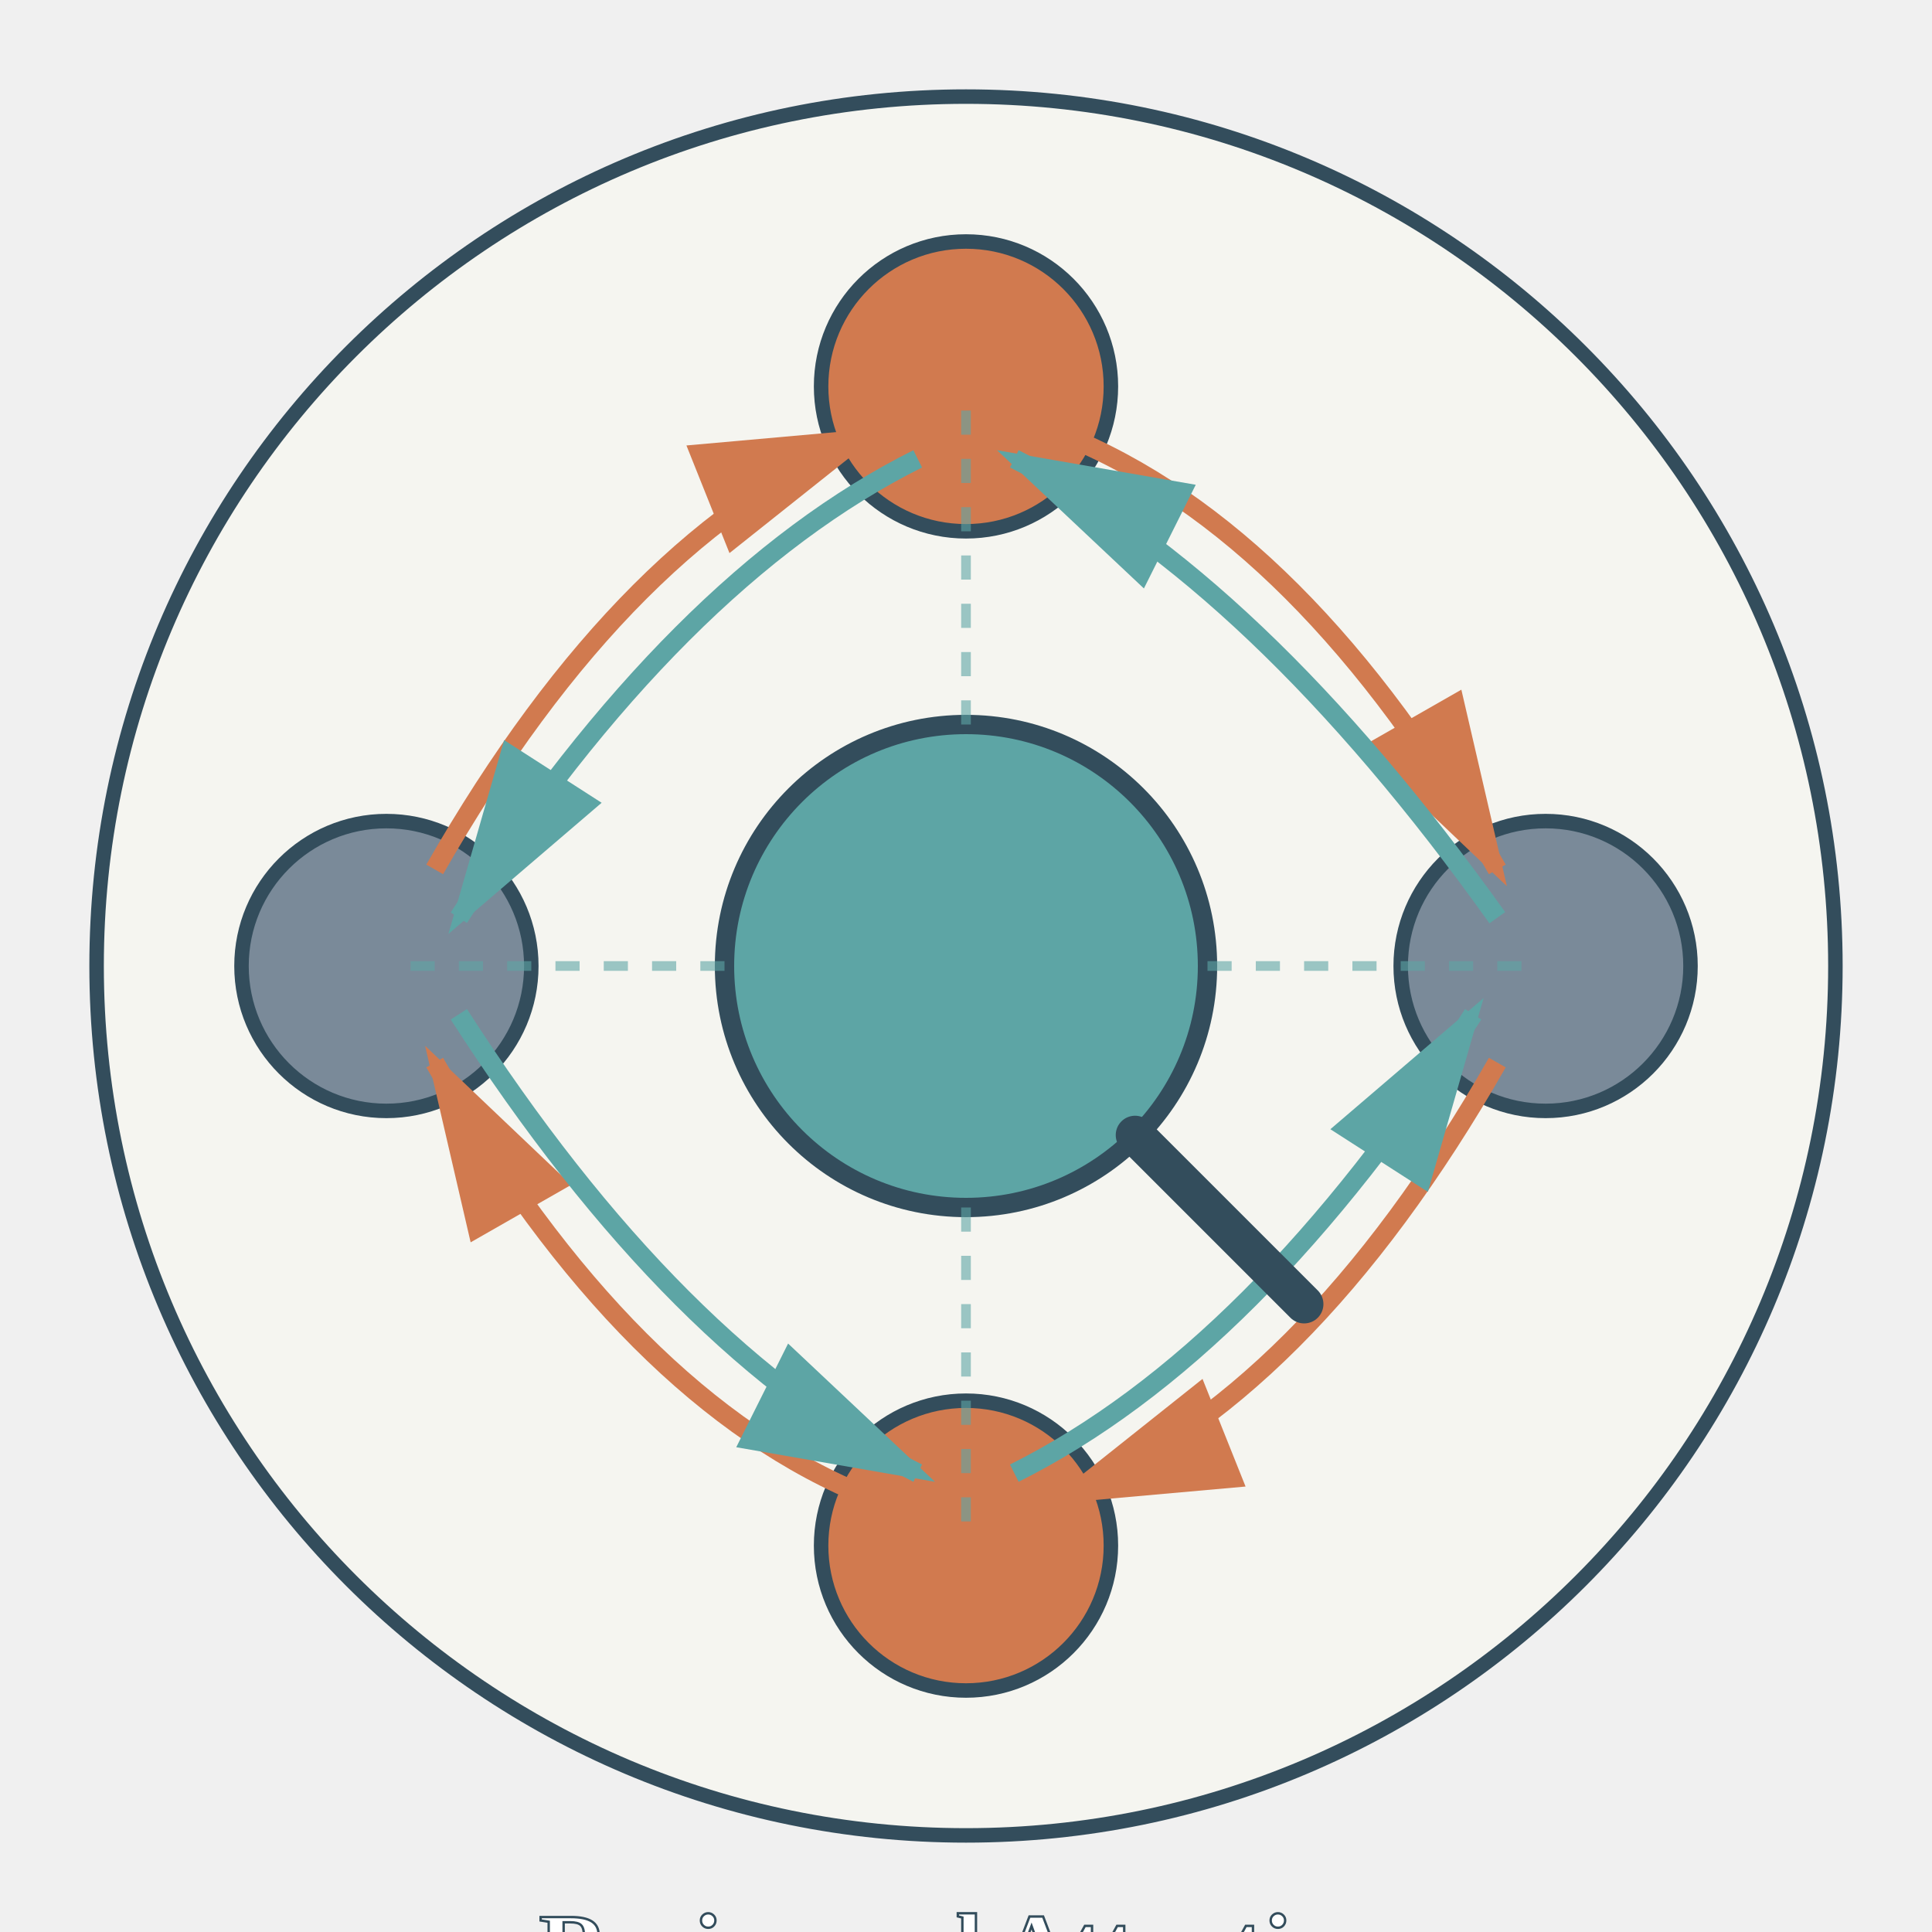
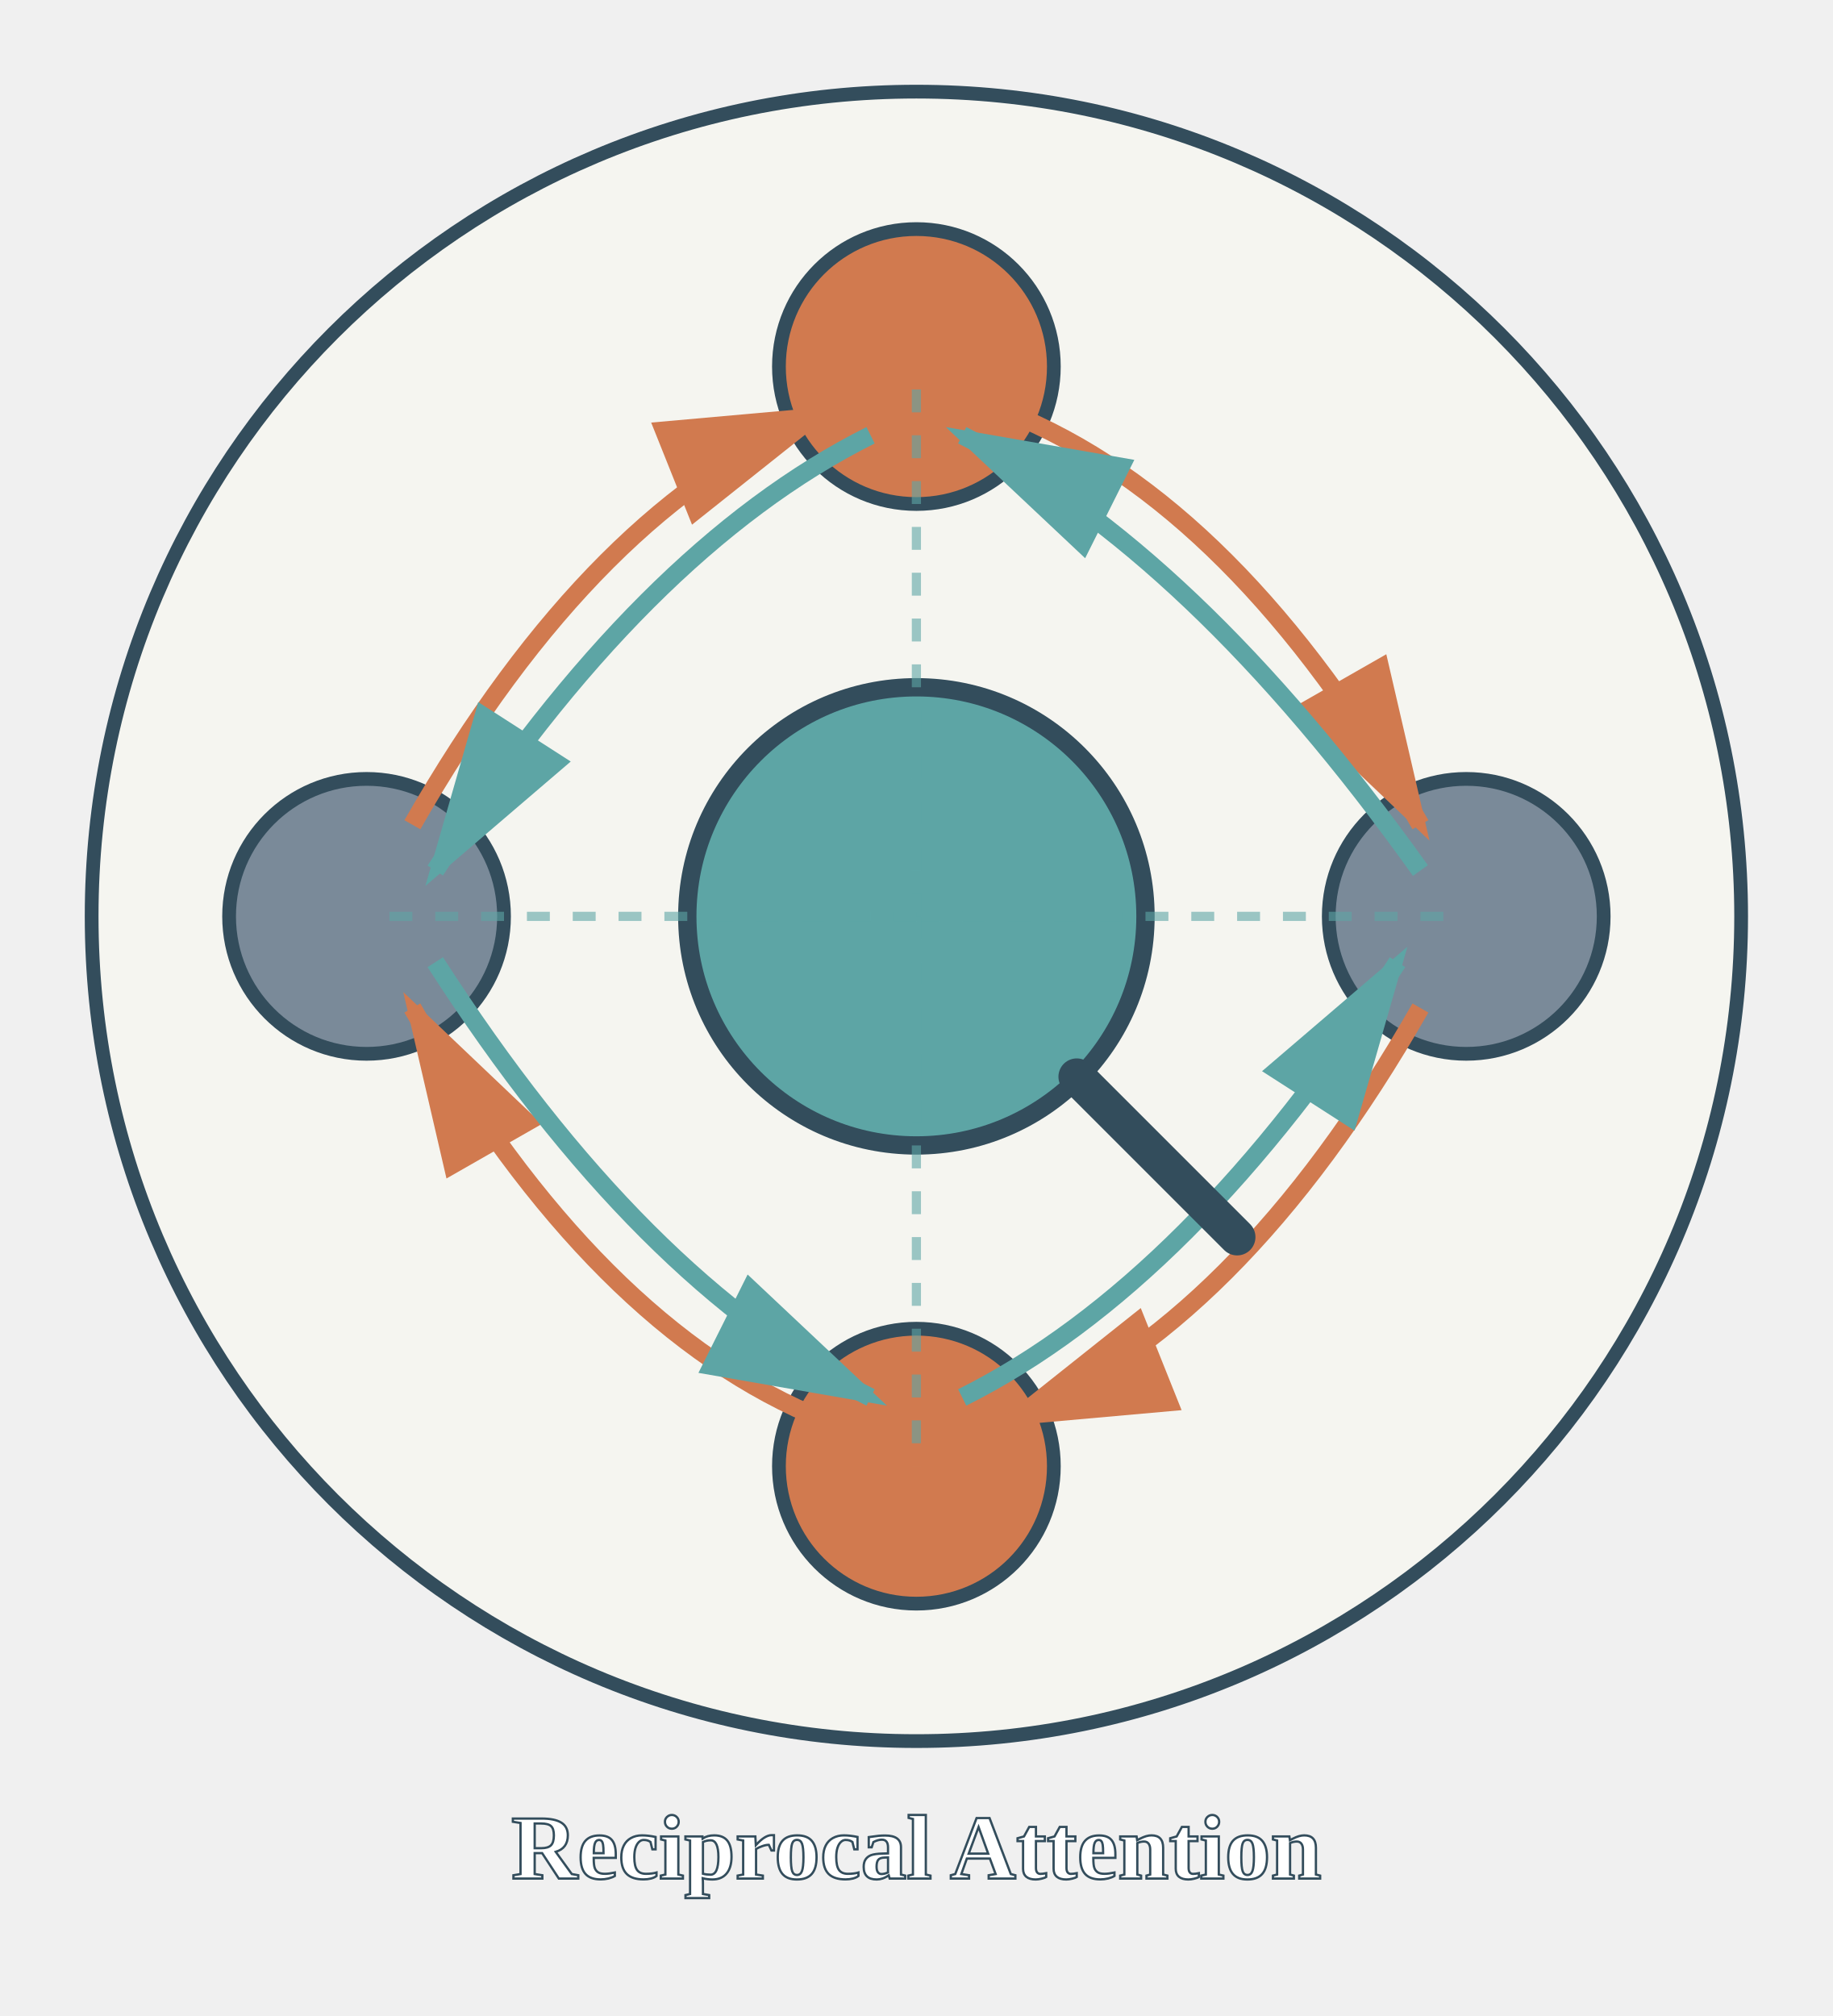
- <svg xmlns="http://www.w3.org/2000/svg" width="400" height="400" viewBox="0 0 400 400">
+ <svg xmlns="http://www.w3.org/2000/svg" width="400" height="440" viewBox="0 0 400 440">
  <circle cx="200" cy="200" r="180" fill="#f5f5f0" stroke="#334d5c" stroke-width="3" />
  <circle cx="200" cy="200" r="50" fill="#5da5a5" stroke="#334d5c" stroke-width="4" />
  <circle cx="200" cy="80" r="30" fill="#d17a4f" stroke="#334d5c" stroke-width="3" />
  <circle cx="320" cy="200" r="30" fill="#7a8a99" stroke="#334d5c" stroke-width="3" />
  <circle cx="200" cy="320" r="30" fill="#d17a4f" stroke="#334d5c" stroke-width="3" />
  <circle cx="80" cy="200" r="30" fill="#7a8a99" stroke="#334d5c" stroke-width="3" />
  <defs>
    <marker id="arrowhead-forward" markerWidth="10" markerHeight="10" refX="9" refY="3" orient="auto">
      <polygon points="0 0, 10 3, 0 6" fill="#d17a4f" />
    </marker>
    <marker id="arrowhead-reverse" markerWidth="10" markerHeight="10" refX="9" refY="3" orient="auto">
      <polygon points="0 0, 10 3, 0 6" fill="#5da5a5" />
    </marker>
  </defs>
  <path d="M 220 90 Q 270 110 310 180" stroke="#d17a4f" stroke-width="4" fill="none" marker-end="url(#arrowhead-forward)" />
  <path d="M 310 220 Q 270 290 220 310" stroke="#d17a4f" stroke-width="4" fill="none" marker-end="url(#arrowhead-forward)" />
  <path d="M 180 310 Q 130 290 90 220" stroke="#d17a4f" stroke-width="4" fill="none" marker-end="url(#arrowhead-forward)" />
  <path d="M 90 180 Q 130 110 180 90" stroke="#d17a4f" stroke-width="4" fill="none" marker-end="url(#arrowhead-forward)" />
  <path d="M 310 190 Q 260 120 210 95" stroke="#5da5a5" stroke-width="4" fill="none" marker-end="url(#arrowhead-reverse)" />
  <path d="M 210 305 Q 260 280 305 210" stroke="#5da5a5" stroke-width="4" fill="none" marker-end="url(#arrowhead-reverse)" />
  <path d="M 95 210 Q 140 280 190 305" stroke="#5da5a5" stroke-width="4" fill="none" marker-end="url(#arrowhead-reverse)" />
  <path d="M 190 95 Q 140 120 95 190" stroke="#5da5a5" stroke-width="4" fill="none" marker-end="url(#arrowhead-reverse)" />
  <line x1="200" y1="200" x2="200" y2="80" stroke="#5da5a5" stroke-width="2" stroke-dasharray="5,5" opacity="0.6" />
  <line x1="200" y1="200" x2="320" y2="200" stroke="#5da5a5" stroke-width="2" stroke-dasharray="5,5" opacity="0.6" />
  <line x1="200" y1="200" x2="200" y2="320" stroke="#5da5a5" stroke-width="2" stroke-dasharray="5,5" opacity="0.6" />
  <line x1="200" y1="200" x2="80" y2="200" stroke="#5da5a5" stroke-width="2" stroke-dasharray="5,5" opacity="0.6" />
  <line x1="235" y1="235" x2="270" y2="270" stroke="#334d5c" stroke-width="8" stroke-linecap="round" />
  <text x="200" y="410" text-anchor="middle" font-size="20" font-weight="bold" fill="white" stroke="#334d5c" stroke-width="0.5">
        Reciprocal Attention
    </text>
</svg>
